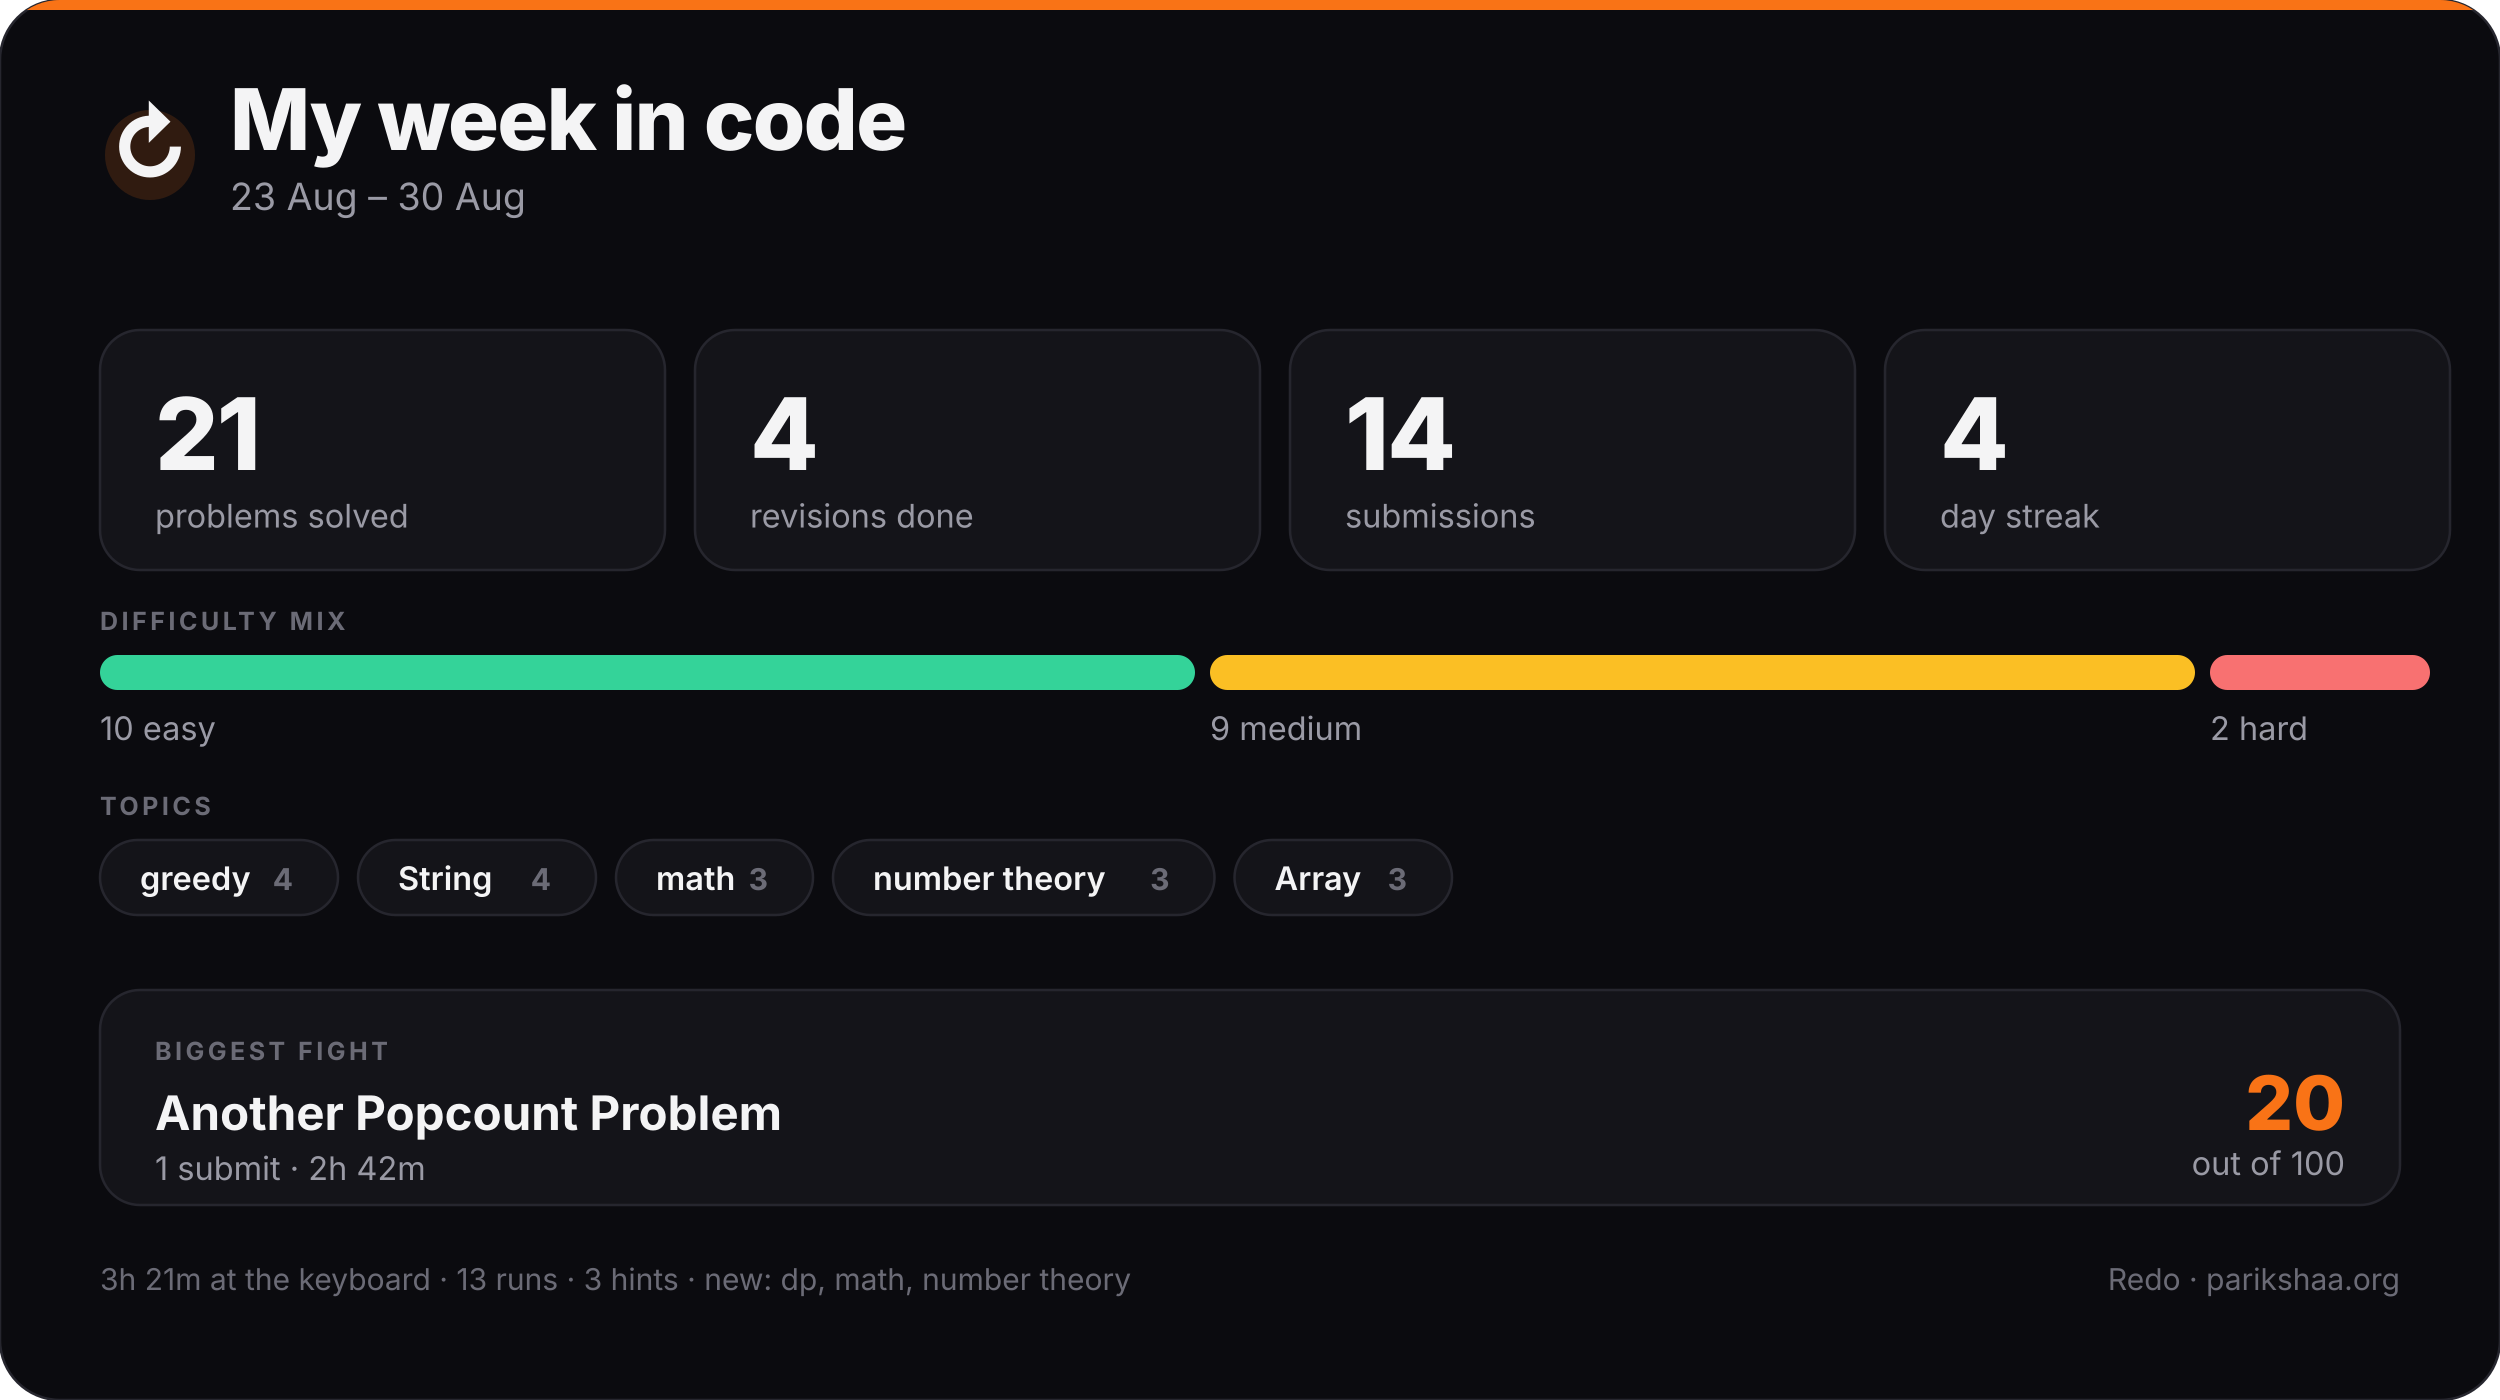
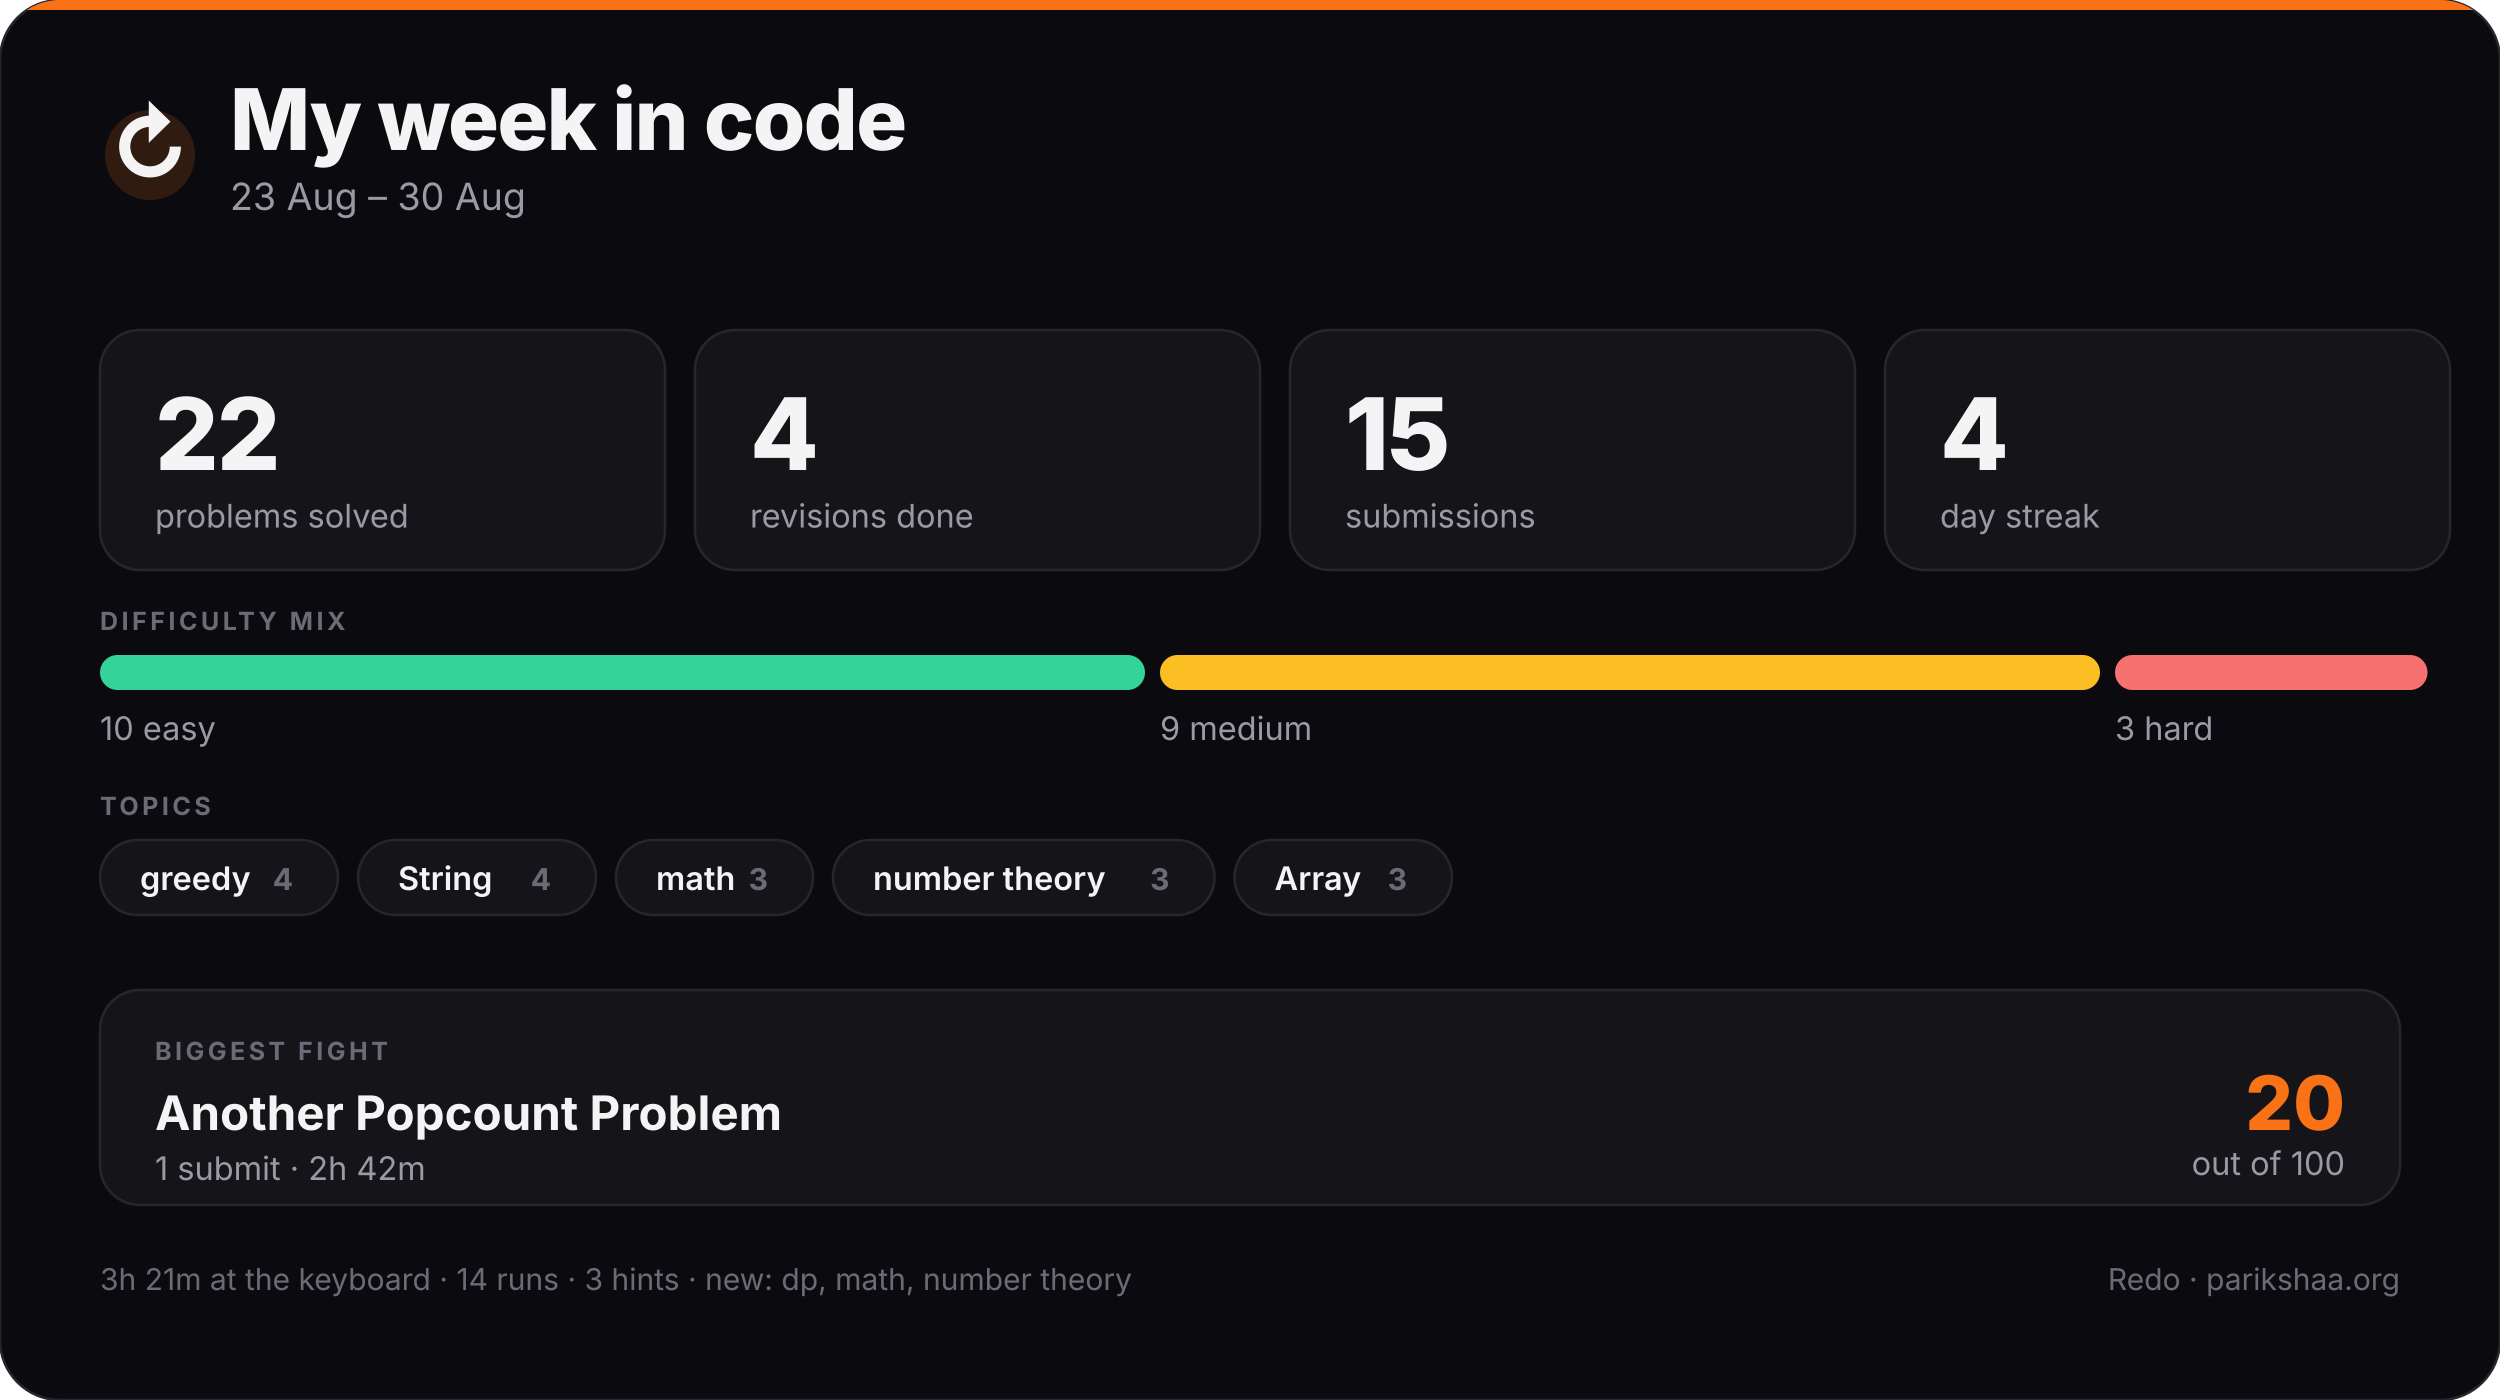
<svg xmlns="http://www.w3.org/2000/svg" width="1000" height="560" viewBox="0 0 1000 560" role="img" aria-label="Week in code">
  <style>
    text { font-family: -apple-system, BlinkMacSystemFont, "Segoe UI", Inter, sans-serif; }
    .title { fill: #f4f4f5; font-size: 34px; font-weight: 800; letter-spacing: -0.02em; }
    .sub { fill: #9a9aa5; font-size: 15px; }
    .big { fill: #f4f4f5; font-size: 40px; font-weight: 800; letter-spacing: -0.02em; }
    .small { fill: #9a9aa5; font-size: 13px; }
    .label { fill: #6b6b76; font-size: 10px; letter-spacing: 0.14em; font-weight: 700; }
    .chip { fill: #f4f4f5; font-size: 13px; font-weight: 600; }
    .chipCount { fill: #6b6b76; font-size: 12px; font-weight: 700; }
    .fightTitle { fill: #f4f4f5; font-size: 19px; font-weight: 700; }
    .fightScore { fill: #f97316; font-size: 30px; font-weight: 800; }
    .foot { fill: #6b6b76; font-size: 12px; }
    .rise { animation: rise 620ms cubic-bezier(.2,.8,.2,1) both; }
    @keyframes rise { from { opacity: 0; transform: translateY(8px); } to { opacity: 1; transform: none; } }
    @media (prefers-reduced-motion: reduce) { .rise { animation: none; } }
  </style>
  <defs>
    <clipPath id="card">
      <rect width="1000" height="560" rx="24" />
    </clipPath>
  </defs>
  <rect width="1000" height="560" rx="24" fill="#0b0b0f" stroke="#26262e" />
  <rect x="0" y="0" width="1000" height="4" fill="#f97316" clip-path="url(#card)" />
  <circle cx="60" cy="62" r="18" fill="#f97316" opacity="0.16" />
  <text x="60" y="71" class="title" fill="#f97316" text-anchor="middle" font-size="24">↻</text>
  <text x="92" y="60" class="title">My week in code</text>
  <text x="92" y="84" class="sub">23 Aug – 30 Aug</text>
  <g class="rise" style="animation-delay:0s">
    <rect x="40" y="132" width="226" height="96" rx="16" fill="#141419" stroke="#26262e" />
-     <text x="62" y="188" class="big">21</text>
+     <text x="62" y="188" class="big">22</text>
    <text x="62" y="211" class="small">problems solved</text>
  </g>
  <g class="rise" style="animation-delay:0.07s">
    <rect x="278" y="132" width="226" height="96" rx="16" fill="#141419" stroke="#26262e" />
    <text x="300" y="188" class="big">4</text>
    <text x="300" y="211" class="small">revisions done</text>
  </g>
  <g class="rise" style="animation-delay:0.14s">
    <rect x="516" y="132" width="226" height="96" rx="16" fill="#141419" stroke="#26262e" />
-     <text x="538" y="188" class="big">14</text>
+     <text x="538" y="188" class="big">15</text>
    <text x="538" y="211" class="small">submissions</text>
  </g>
  <g class="rise" style="animation-delay:0.21s">
    <rect x="754" y="132" width="226" height="96" rx="16" fill="#141419" stroke="#26262e" />
    <text x="776" y="188" class="big">4</text>
    <text x="776" y="211" class="small">day streak</text>
  </g>
  <text x="40" y="252" class="label">DIFFICULTY MIX</text>
-   <rect x="40" y="262" width="438" height="14" rx="7" fill="#34d399" />
+   <rect x="40" y="262" width="418" height="14" rx="7" fill="#34d399" />
  <text x="40" y="296" class="small" fill="#34d399">10 easy</text>
-   <rect x="484" y="262" width="394" height="14" rx="7" fill="#fbbf24" />
-   <text x="484" y="296" class="small" fill="#fbbf24">9 medium</text>
-   <rect x="884" y="262" width="88" height="14" rx="7" fill="#f87171" />
-   <text x="884" y="296" class="small" fill="#f87171">2 hard</text>
+   <rect x="464" y="262" width="376" height="14" rx="7" fill="#fbbf24" />
+   <text x="464" y="296" class="small" fill="#fbbf24">9 medium</text>
+   <rect x="846" y="262" width="125" height="14" rx="7" fill="#f87171" />
+   <text x="846" y="296" class="small" fill="#f87171">3 hard</text>
  <text x="40" y="326" class="label">TOPICS</text>
  <g class="rise">
    <rect x="40" y="336" width="95.2" height="30" rx="15" fill="#141419" stroke="#26262e" />
    <text x="56" y="356" class="chip">greedy</text>
    <text x="117.2" y="356" class="chipCount" text-anchor="end">4</text>
  </g>
  <g class="rise">
    <rect x="143.2" y="336" width="95.2" height="30" rx="15" fill="#141419" stroke="#26262e" />
    <text x="159.2" y="356" class="chip">String</text>
    <text x="220.4" y="356" class="chipCount" text-anchor="end">4</text>
  </g>
  <g class="rise">
    <rect x="246.4" y="336" width="78.8" height="30" rx="15" fill="#141419" stroke="#26262e" />
    <text x="262.4" y="356" class="chip">math</text>
    <text x="307.2" y="356" class="chipCount" text-anchor="end">3</text>
  </g>
  <g class="rise">
    <rect x="333.2" y="336" width="152.6" height="30" rx="15" fill="#141419" stroke="#26262e" />
    <text x="349.2" y="356" class="chip">number theory</text>
    <text x="467.8" y="356" class="chipCount" text-anchor="end">3</text>
  </g>
  <g class="rise">
    <rect x="493.8" y="336" width="87" height="30" rx="15" fill="#141419" stroke="#26262e" />
    <text x="509.8" y="356" class="chip">Array</text>
    <text x="562.8" y="356" class="chipCount" text-anchor="end">3</text>
  </g>
  <g class="rise" style="animation-delay:.25s">
    <rect x="40" y="396" width="920" height="86" rx="16" fill="#141419" stroke="#26262e" />
    <text x="62" y="424" class="label">BIGGEST FIGHT</text>
    <text x="62" y="452" class="fightTitle">Another Popcount Problem</text>
    <text x="62" y="472" class="small">1 submit · 2h 42m</text>
    <text x="938" y="452" class="fightScore" text-anchor="end">20</text>
    <text x="938" y="470" class="small" text-anchor="end">out of 100</text>
  </g>
-   <text x="40" y="516" class="foot">3h 21m at the keyboard · 13 runs · 3 hints · new: dp, math, number theory</text>
+   <text x="40" y="516" class="foot">3h 21m at the keyboard · 14 runs · 3 hints · new: dp, math, number theory</text>
  <text x="960" y="516" class="foot" text-anchor="end">Redo · parikshaa.org</text>
</svg>
